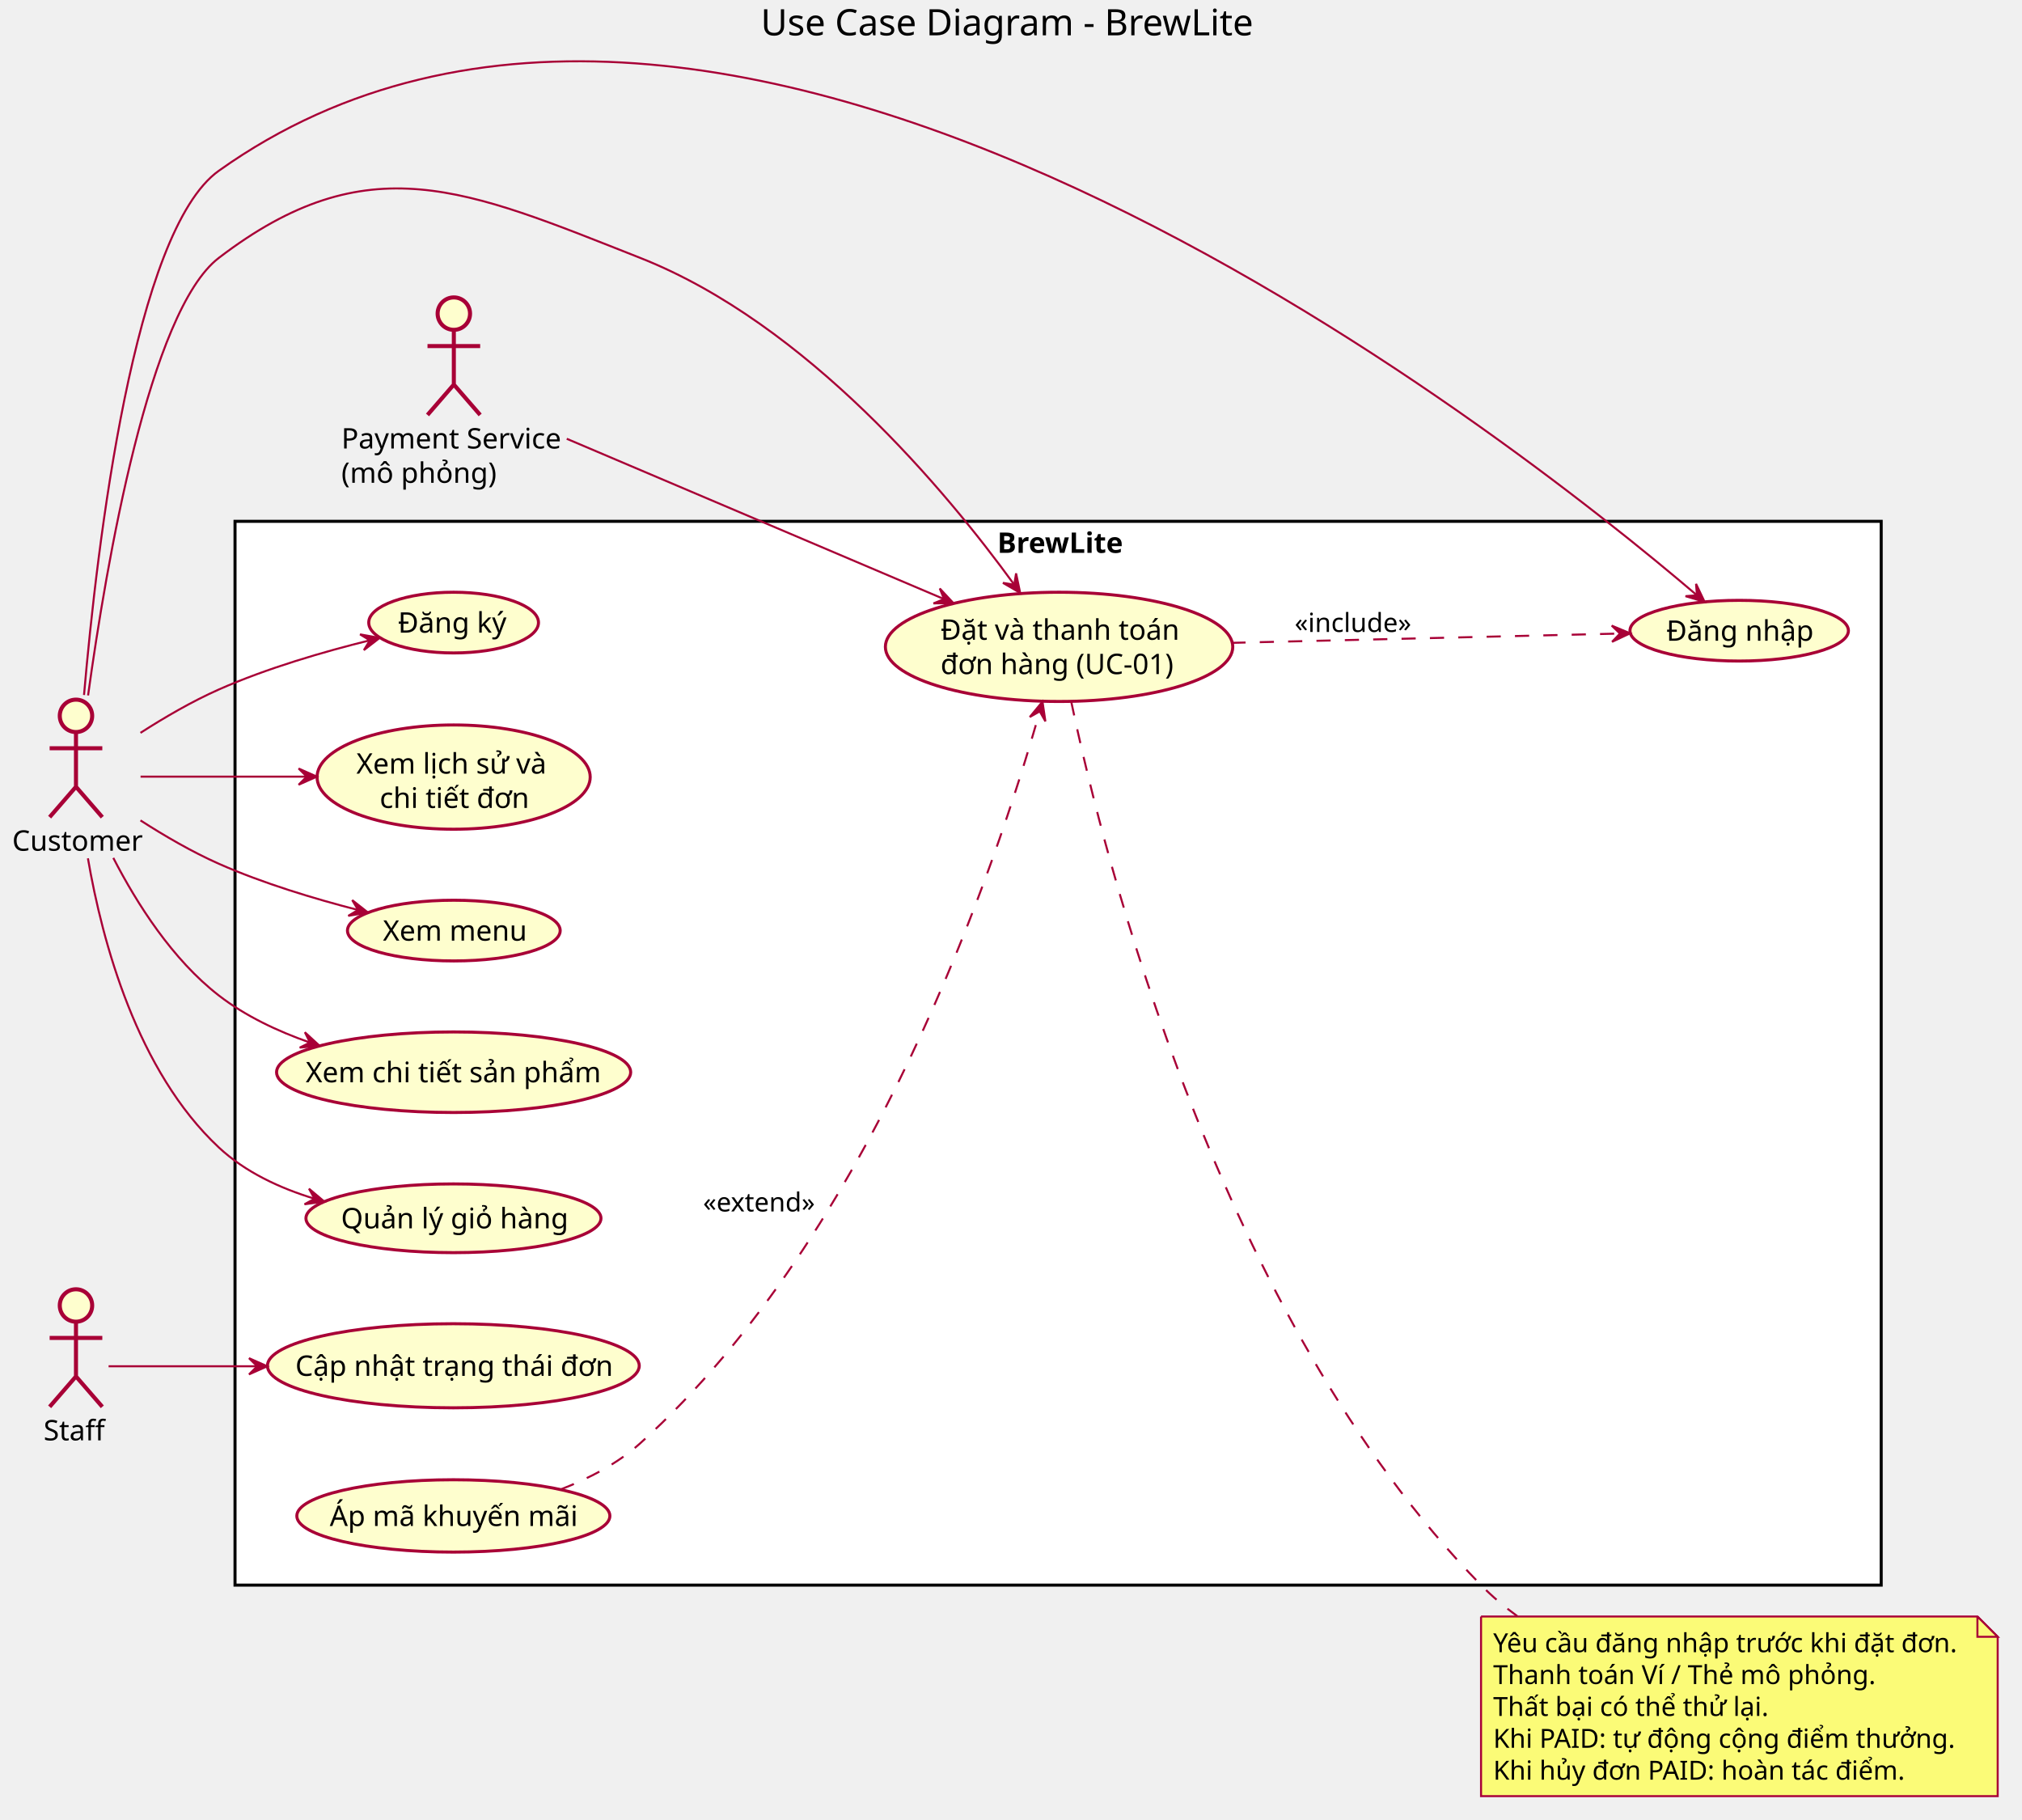
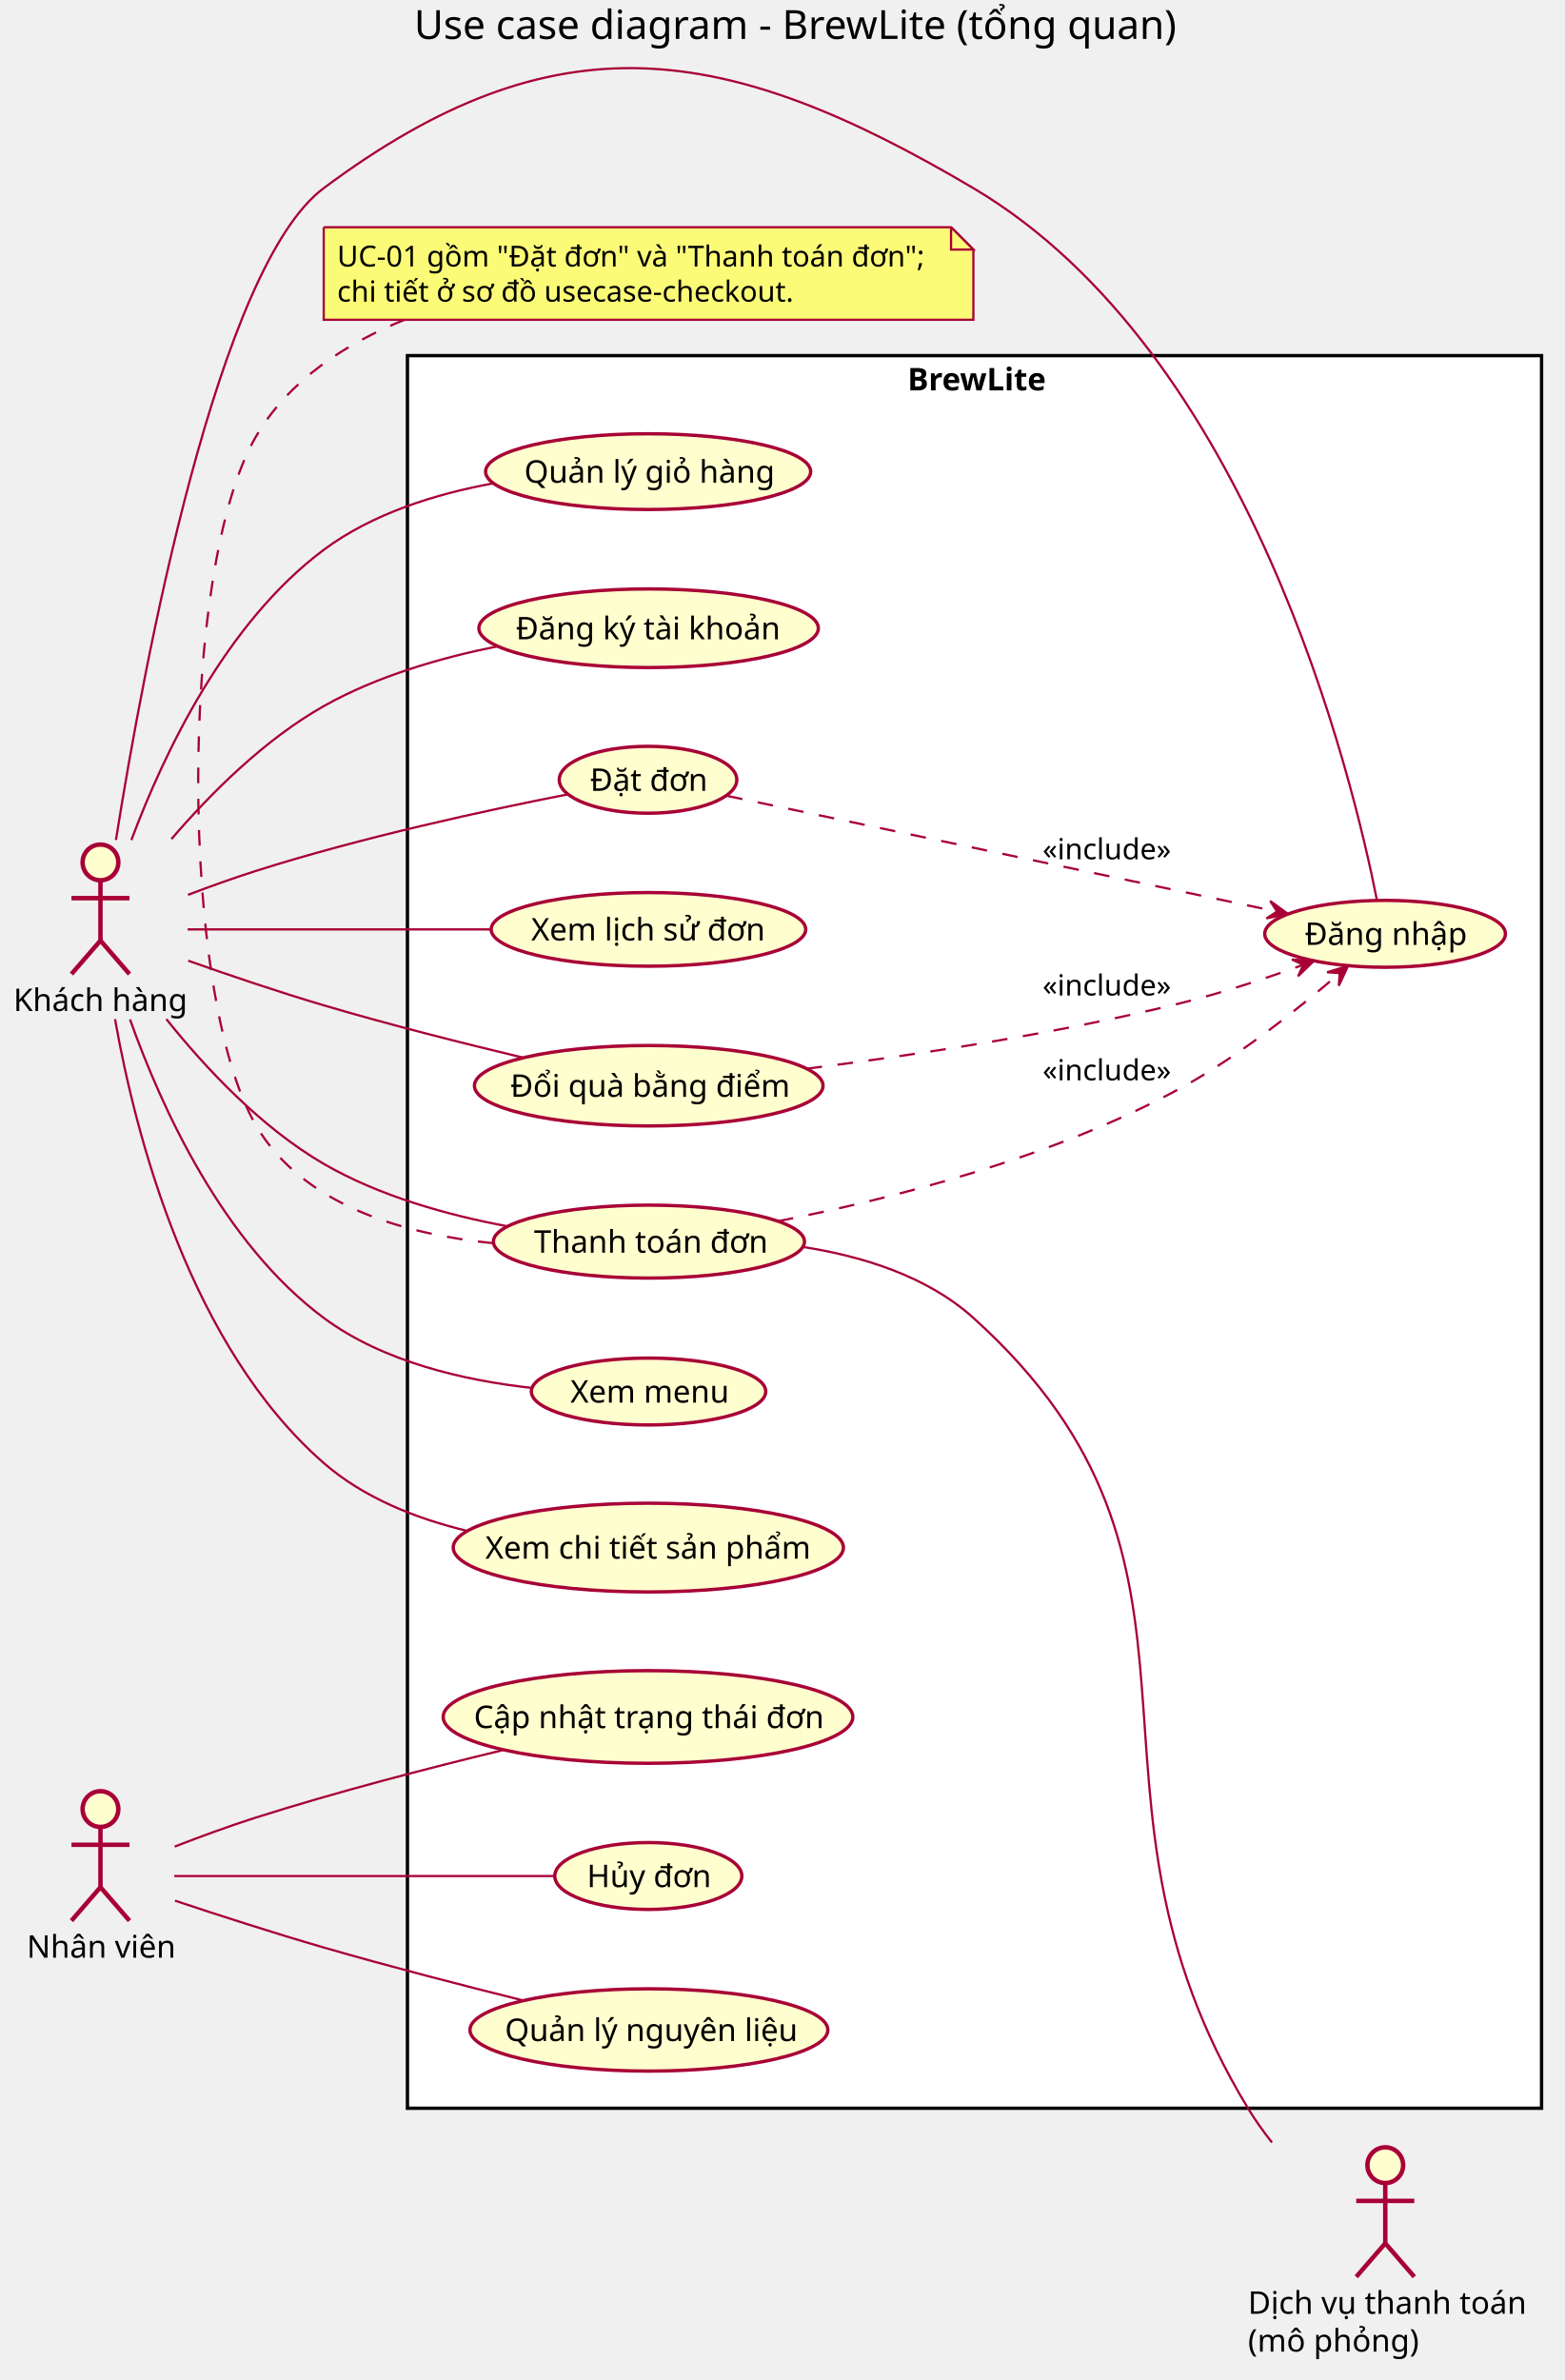
- <svg xmlns="http://www.w3.org/2000/svg" contentScriptType="application/ecmascript" contentStyleType="text/css" height="898px" preserveAspectRatio="none" style="width:998px;height:898px;" version="1.1" viewBox="0 0 998 898" width="998px" zoomAndPan="magnify">
+ <svg xmlns="http://www.w3.org/2000/svg" contentScriptType="application/ecmascript" contentStyleType="text/css" height="1066px" preserveAspectRatio="none" style="width:701px;height:1066px;" version="1.1" viewBox="0 0 701 1066" width="701px" zoomAndPan="magnify">
  <defs />
  <g>
-     <text fill="#000000" font-family="sans-serif" font-size="18" lengthAdjust="spacingAndGlyphs" textLength="253" x="375.5" y="17.438">Use Case Diagram - BrewLite</text>
-     <rect fill="#FFFFFF" height="525" style="stroke: #000000; stroke-width: 1.5;" width="812.5" x="116" y="257.279" />
-     <text fill="#000000" font-family="sans-serif" font-size="14" font-weight="bold" lengthAdjust="spacingAndGlyphs" textLength="60" x="492.25" y="272.842">BrewLite</text>
-     <ellipse cx="223.998" cy="459.257" fill="#FEFECE" rx="52.498" ry="14.978" style="stroke: #A80036; stroke-width: 1.5;" />
-     <text fill="#000000" font-family="sans-serif" font-size="14" lengthAdjust="spacingAndGlyphs" textLength="70" x="188.998" y="464.227">Xem menu</text>
-     <ellipse cx="223.894" cy="529.158" fill="#FEFECE" rx="87.394" ry="19.879" style="stroke: #A80036; stroke-width: 1.5;" />
-     <text fill="#000000" font-family="sans-serif" font-size="14" lengthAdjust="spacingAndGlyphs" textLength="146" x="150.894" y="534.128">Xem chi tiết sản phẩm</text>
-     <ellipse cx="223.812" cy="601.242" fill="#FEFECE" rx="72.812" ry="16.962" style="stroke: #A80036; stroke-width: 1.5;" />
-     <text fill="#000000" font-family="sans-serif" font-size="14" lengthAdjust="spacingAndGlyphs" textLength="111" x="168.312" y="606.211">Quản lý giỏ hàng</text>
-     <ellipse cx="223.891" cy="307.257" fill="#FEFECE" rx="41.891" ry="14.978" style="stroke: #A80036; stroke-width: 1.5;" />
-     <text fill="#000000" font-family="sans-serif" font-size="14" lengthAdjust="spacingAndGlyphs" textLength="55" x="196.391" y="312.227">Đăng ký</text>
-     <ellipse cx="858.412" cy="311.257" fill="#FEFECE" rx="53.912" ry="14.978" style="stroke: #A80036; stroke-width: 1.5;" />
-     <text fill="#000000" font-family="sans-serif" font-size="14" lengthAdjust="spacingAndGlyphs" textLength="72" x="822.412" y="316.227">Đăng nhập</text>
-     <ellipse cx="522.731" cy="319.235" fill="#FEFECE" rx="85.731" ry="26.956" style="stroke: #A80036; stroke-width: 1.5;" />
-     <text fill="#000000" font-family="sans-serif" font-size="14" lengthAdjust="spacingAndGlyphs" textLength="117" x="464.231" y="315.735">Đặt và thanh toán</text>
-     <text fill="#000000" font-family="sans-serif" font-size="14" lengthAdjust="spacingAndGlyphs" textLength="117" x="464.231" y="332.675">đơn hàng (UC-01)</text>
-     <ellipse cx="223.903" cy="383.507" fill="#FEFECE" rx="67.403" ry="25.728" style="stroke: #A80036; stroke-width: 1.5;" />
-     <text fill="#000000" font-family="sans-serif" font-size="14" lengthAdjust="spacingAndGlyphs" textLength="96" x="175.903" y="381.794">Xem lịch sử và</text>
-     <text fill="#000000" font-family="sans-serif" font-size="14" lengthAdjust="spacingAndGlyphs" textLength="73" x="187.403" y="398.733">chi tiết đơn</text>
-     <ellipse cx="223.755" cy="674.03" fill="#FEFECE" rx="91.755" ry="20.751" style="stroke: #A80036; stroke-width: 1.5;" />
-     <text fill="#000000" font-family="sans-serif" font-size="14" lengthAdjust="spacingAndGlyphs" textLength="156" x="145.755" y="679">Cập nhật trạng thái đơn</text>
-     <ellipse cx="223.759" cy="748.131" fill="#FEFECE" rx="77.259" ry="17.852" style="stroke: #A80036; stroke-width: 1.5;" />
-     <text fill="#000000" font-family="sans-serif" font-size="14" lengthAdjust="spacingAndGlyphs" textLength="122" x="162.759" y="753.101">Áp mã khuyến mãi</text>
-     <ellipse cx="37.5" cy="353.279" fill="#FEFECE" rx="8" ry="8" style="stroke: #A80036; stroke-width: 2.0;" />
-     <path d="M37.5,361.279 L37.5,388.279 M24.5,369.279 L50.5,369.279 M37.5,388.279 L24.5,403.279 M37.5,388.279 L50.5,403.279 " fill="none" style="stroke: #A80036; stroke-width: 2.0;" />
-     <text fill="#000000" font-family="sans-serif" font-size="14" lengthAdjust="spacingAndGlyphs" textLength="63" x="6" y="419.842">Customer</text>
-     <ellipse cx="37.5" cy="644.279" fill="#FEFECE" rx="8" ry="8" style="stroke: #A80036; stroke-width: 2.0;" />
-     <path d="M37.5,652.279 L37.5,679.279 M24.5,660.279 L50.5,660.279 M37.5,679.279 L24.5,694.279 M37.5,679.279 L50.5,694.279 " fill="none" style="stroke: #A80036; stroke-width: 2.0;" />
-     <text fill="#000000" font-family="sans-serif" font-size="14" lengthAdjust="spacingAndGlyphs" textLength="32" x="21.5" y="710.842">Staff</text>
-     <ellipse cx="224" cy="154.779" fill="#FEFECE" rx="8" ry="8" style="stroke: #A80036; stroke-width: 2.0;" />
-     <path d="M224,162.779 L224,189.779 M211,170.779 L237,170.779 M224,189.779 L211,204.779 M224,189.779 L237,204.779 " fill="none" style="stroke: #A80036; stroke-width: 2.0;" />
-     <text fill="#000000" font-family="sans-serif" font-size="14" lengthAdjust="spacingAndGlyphs" textLength="111" x="168.5" y="221.342">Payment Service</text>
-     <text fill="#000000" font-family="sans-serif" font-size="14" lengthAdjust="spacingAndGlyphs" textLength="76" x="168.5" y="238.281">(mô phỏng)</text>
-     <path d="M731,797.779 L731,886.427 L986,886.427 L986,807.779 L976,797.779 L731,797.779 " fill="#FBFB77" style="stroke: #A80036; stroke-width: 1.0;" />
-     <path d="M976,797.779 L976,807.779 L986,807.779 L976,797.779 " fill="#FBFB77" style="stroke: #A80036; stroke-width: 1.0;" />
-     <text fill="#000000" font-family="sans-serif" font-size="13" lengthAdjust="spacingAndGlyphs" textLength="234" x="737" y="815.373">Yêu cầu đăng nhập trước khi đặt đơn.</text>
-     <text fill="#000000" font-family="sans-serif" font-size="13" lengthAdjust="spacingAndGlyphs" textLength="194" x="737" y="831.102">Thanh toán Ví / Thẻ mô phỏng.</text>
-     <text fill="#000000" font-family="sans-serif" font-size="13" lengthAdjust="spacingAndGlyphs" textLength="137" x="737" y="846.832">Thất bại có thể thử lại.</text>
-     <text fill="#000000" font-family="sans-serif" font-size="13" lengthAdjust="spacingAndGlyphs" textLength="230" x="737" y="862.562">Khi PAID: tự động cộng điểm thưởng.</text>
-     <text fill="#000000" font-family="sans-serif" font-size="13" lengthAdjust="spacingAndGlyphs" textLength="207" x="737" y="878.291">Khi hủy đơn PAID: hoàn tác điểm.</text>
-     <path d="M69.33,404.879 C81.04,412.409 94.77,420.419 108,426.279 C129.8,435.929 155.18,443.559 176.54,449.049 " fill="none" id="Customer-UC_Menu" style="stroke: #A80036; stroke-width: 1.0;" />
-     <polygon fill="#A80036" points="181.59,450.319,173.85,444.229,176.744,449.09,171.883,451.983,181.59,450.319" style="stroke: #A80036; stroke-width: 1.0;" />
-     <path d="M55.92,423.379 C67.66,446.169 85.17,473.599 108,491.279 C121.11,501.429 137.05,508.939 152.83,514.459 " fill="none" id="Customer-UC_Detail" style="stroke: #A80036; stroke-width: 1.0;" />
-     <polygon fill="#A80036" points="157.73,516.109,150.481,509.442,152.992,514.511,147.924,517.023,157.73,516.109" style="stroke: #A80036; stroke-width: 1.0;" />
-     <path d="M43.39,423.589 C50.53,464.999 67.65,528.569 108,566.279 C121.03,578.459 138.18,586.409 155.24,591.589 " fill="none" id="Customer-UC_Cart" style="stroke: #A80036; stroke-width: 1.0;" />
-     <polygon fill="#A80036" points="160.05,592.979,152.513,586.64,155.246,591.592,150.294,594.326,160.05,592.979" style="stroke: #A80036; stroke-width: 1.0;" />
-     <path d="M69.33,361.679 C81.04,354.149 94.77,346.139 108,340.279 C131.84,329.729 159.94,321.589 182.4,316.039 " fill="none" id="Customer-UC_Register" style="stroke: #A80036; stroke-width: 1.0;" />
-     <polygon fill="#A80036" points="187.4,314.819,177.708,313.068,182.543,316.005,179.605,320.84,187.4,314.819" style="stroke: #A80036; stroke-width: 1.0;" />
-     <path d="M41.47,342.999 C47.93,268.509 66.16,114.069 108,84.279 C356.54,-92.701 745.29,215.049 837.44,293.679 " fill="none" id="Customer-UC_Login" style="stroke: #A80036; stroke-width: 1.0;" />
-     <polygon fill="#A80036" points="841.35,297.039,837.12,288.145,837.554,293.785,831.913,294.219,841.35,297.039" style="stroke: #A80036; stroke-width: 1.0;" />
-     <path d="M43.47,343.209 C52.48,277.979 73.8,153.439 108,127.279 C181.43,71.119 230,93.359 316,127.279 C398.5,159.819 467.38,242.849 500.44,288.329 " fill="none" id="Customer-UC_Checkout" style="stroke: #A80036; stroke-width: 1.0;" />
-     <polygon fill="#A80036" points="503.53,292.609,501.506,282.971,500.604,288.555,495.019,287.653,503.53,292.609" style="stroke: #A80036; stroke-width: 1.0;" />
-     <path d="M69.38,383.279 C91.69,383.279 122.76,383.279 151.13,383.279 " fill="none" id="Customer-UC_History" style="stroke: #A80036; stroke-width: 1.0;" />
-     <polygon fill="#A80036" points="156.39,383.279,147.39,379.279,151.39,383.279,147.39,387.279,156.39,383.279" style="stroke: #A80036; stroke-width: 1.0;" />
-     <path d="M53.6,674.279 C70.13,674.279 98.09,674.279 126.58,674.279 " fill="none" id="Staff-UC_Status" style="stroke: #A80036; stroke-width: 1.0;" />
-     <polygon fill="#A80036" points="131.91,674.279,122.91,670.279,126.91,674.279,122.91,678.279,131.91,674.279" style="stroke: #A80036; stroke-width: 1.0;" />
-     <path d="M279.73,216.539 C332.68,239.039 412.53,272.969 465.81,295.609 " fill="none" id="PAY-UC_Checkout" style="stroke: #A80036; stroke-width: 1.0;" />
-     <polygon fill="#A80036" points="470.56,297.629,463.844,290.425,465.959,295.672,460.712,297.786,470.56,297.629" style="stroke: #A80036; stroke-width: 1.0;" />
-     <path d="M607.78,317.259 C667.69,315.829 746.6,313.939 799.54,312.669 " fill="none" id="UC_Checkout-UC_Login" style="stroke: #A80036; stroke-width: 1.0; stroke-dasharray: 7.0,7.0;" />
-     <polygon fill="#A80036" points="804.58,312.549,795.491,308.756,799.581,312.664,795.674,316.754,804.58,312.549" style="stroke: #A80036; stroke-width: 1.0;" />
-     <text fill="#000000" font-family="sans-serif" font-size="13" lengthAdjust="spacingAndGlyphs" textLength="61" x="639" y="311.873">«include»</text>
-     <path d="M276.78,735.039 C290.66,729.659 304.89,722.279 316,712.279 C431.12,608.659 492.21,425.209 513.1,351.379 " fill="none" id="UC_Promo-UC_Checkout" style="stroke: #A80036; stroke-width: 1.0; stroke-dasharray: 7.0,7.0;" />
-     <polygon fill="#A80036" points="514.54,346.259,508.269,353.854,513.197,351.075,515.975,356.003,514.54,346.259" style="stroke: #A80036; stroke-width: 1.0;" />
-     <text fill="#000000" font-family="sans-serif" font-size="13" lengthAdjust="spacingAndGlyphs" textLength="59" x="347" y="597.873">«extend»</text>
-     <path d="M528.72,346.229 C545.01,423.749 601.77,650.239 731,782.279 C736.44,787.839 742.5,792.949 748.93,797.629 " fill="none" id="UC_Checkout-GMN63" style="stroke: #A80036; stroke-width: 1.0; stroke-dasharray: 7.0,7.0;" />
+     <text fill="#000000" font-family="sans-serif" font-size="18" lengthAdjust="spacingAndGlyphs" textLength="354" x="185.5" y="17.438">Use case diagram - BrewLite (tổng quan)</text>
+     <rect fill="#FFFFFF" height="785" style="stroke: #000000; stroke-width: 1.5;" width="508" x="182.5" y="159.279" />
+     <text fill="#000000" font-family="sans-serif" font-size="14" font-weight="bold" lengthAdjust="spacingAndGlyphs" textLength="60" x="406.5" y="174.842">BrewLite</text>
+     <ellipse cx="290.498" cy="623.257" fill="#FEFECE" rx="52.498" ry="14.978" style="stroke: #A80036; stroke-width: 1.5;" />
+     <text fill="#000000" font-family="sans-serif" font-size="14" lengthAdjust="spacingAndGlyphs" textLength="70" x="255.498" y="628.227">Xem menu</text>
+     <ellipse cx="290.394" cy="693.158" fill="#FEFECE" rx="87.394" ry="19.879" style="stroke: #A80036; stroke-width: 1.5;" />
+     <text fill="#000000" font-family="sans-serif" font-size="14" lengthAdjust="spacingAndGlyphs" textLength="146" x="217.394" y="698.128">Xem chi tiết sản phẩm</text>
+     <ellipse cx="290.312" cy="211.242" fill="#FEFECE" rx="72.812" ry="16.962" style="stroke: #A80036; stroke-width: 1.5;" />
+     <text fill="#000000" font-family="sans-serif" font-size="14" lengthAdjust="spacingAndGlyphs" textLength="111" x="234.812" y="216.211">Quản lý giỏ hàng</text>
+     <ellipse cx="290.532" cy="281.386" fill="#FEFECE" rx="76.032" ry="17.606" style="stroke: #A80036; stroke-width: 1.5;" />
+     <text fill="#000000" font-family="sans-serif" font-size="14" lengthAdjust="spacingAndGlyphs" textLength="119" x="231.032" y="286.355">Đăng ký tài khoản</text>
+     <ellipse cx="620.412" cy="418.257" fill="#FEFECE" rx="53.912" ry="14.978" style="stroke: #A80036; stroke-width: 1.5;" />
+     <text fill="#000000" font-family="sans-serif" font-size="14" lengthAdjust="spacingAndGlyphs" textLength="72" x="584.412" y="423.227">Đăng nhập</text>
+     <ellipse cx="290.27" cy="349.257" fill="#FEFECE" rx="39.77" ry="14.978" style="stroke: #A80036; stroke-width: 1.5;" />
+     <text fill="#000000" font-family="sans-serif" font-size="14" lengthAdjust="spacingAndGlyphs" textLength="52" x="264.27" y="354.227">Đặt đơn</text>
+     <ellipse cx="290.676" cy="556.114" fill="#FEFECE" rx="69.676" ry="16.335" style="stroke: #A80036; stroke-width: 1.5;" />
+     <text fill="#000000" font-family="sans-serif" font-size="14" lengthAdjust="spacingAndGlyphs" textLength="103" x="239.176" y="561.084">Thanh toán đơn</text>
+     <ellipse cx="290.451" cy="416.269" fill="#FEFECE" rx="70.451" ry="16.49" style="stroke: #A80036; stroke-width: 1.5;" />
+     <text fill="#000000" font-family="sans-serif" font-size="14" lengthAdjust="spacingAndGlyphs" textLength="105" x="237.951" y="421.239">Xem lịch sử đơn</text>
+     <ellipse cx="290.583" cy="486.296" fill="#FEFECE" rx="78.083" ry="18.017" style="stroke: #A80036; stroke-width: 1.5;" />
+     <text fill="#000000" font-family="sans-serif" font-size="14" lengthAdjust="spacingAndGlyphs" textLength="124" x="228.583" y="491.266">Đổi quà bằng điểm</text>
+     <ellipse cx="290.255" cy="769.03" fill="#FEFECE" rx="91.755" ry="20.751" style="stroke: #A80036; stroke-width: 1.5;" />
+     <text fill="#000000" font-family="sans-serif" font-size="14" lengthAdjust="spacingAndGlyphs" textLength="156" x="212.255" y="774">Cập nhật trạng thái đơn</text>
+     <ellipse cx="290.391" cy="840.257" fill="#FEFECE" rx="41.891" ry="14.978" style="stroke: #A80036; stroke-width: 1.5;" />
+     <text fill="#000000" font-family="sans-serif" font-size="14" lengthAdjust="spacingAndGlyphs" textLength="55" x="262.891" y="845.227">Hủy đơn</text>
+     <ellipse cx="290.66" cy="909.211" fill="#FEFECE" rx="80.16" ry="18.432" style="stroke: #A80036; stroke-width: 1.5;" />
+     <text fill="#000000" font-family="sans-serif" font-size="14" lengthAdjust="spacingAndGlyphs" textLength="129" x="226.16" y="914.181">Quản lý nguyên liệu</text>
+     <ellipse cx="45" cy="386.279" fill="#FEFECE" rx="8" ry="8" style="stroke: #A80036; stroke-width: 2.0;" />
+     <path d="M45,394.279 L45,421.279 M32,402.279 L58,402.279 M45,421.279 L32,436.279 M45,421.279 L58,436.279 " fill="none" style="stroke: #A80036; stroke-width: 2.0;" />
+     <text fill="#000000" font-family="sans-serif" font-size="14" lengthAdjust="spacingAndGlyphs" textLength="78" x="6" y="452.842">Khách hàng</text>
+     <ellipse cx="45" cy="810.279" fill="#FEFECE" rx="8" ry="8" style="stroke: #A80036; stroke-width: 2.0;" />
+     <path d="M45,818.279 L45,845.279 M32,826.279 L58,826.279 M45,845.279 L32,860.279 M45,845.279 L58,860.279 " fill="none" style="stroke: #A80036; stroke-width: 2.0;" />
+     <text fill="#000000" font-family="sans-serif" font-size="14" lengthAdjust="spacingAndGlyphs" textLength="66" x="12" y="876.842">Nhân viên</text>
+     <ellipse cx="620.5" cy="969.779" fill="#FEFECE" rx="8" ry="8" style="stroke: #A80036; stroke-width: 2.0;" />
+     <path d="M620.5,977.779 L620.5,1004.779 M607.5,985.779 L633.5,985.779 M620.5,1004.779 L607.5,1019.779 M620.5,1004.779 L633.5,1019.779 " fill="none" style="stroke: #A80036; stroke-width: 2.0;" />
+     <text fill="#000000" font-family="sans-serif" font-size="14" lengthAdjust="spacingAndGlyphs" textLength="123" x="559" y="1036.342">Dịch vụ thanh toán</text>
+     <text fill="#000000" font-family="sans-serif" font-size="14" lengthAdjust="spacingAndGlyphs" textLength="76" x="559" y="1053.281">(mô phỏng)</text>
+     <path d="M145,101.779 L145,143.238 L436,143.238 L436,111.779 L426,101.779 L145,101.779 " fill="#FBFB77" style="stroke: #A80036; stroke-width: 1.0;" />
+     <path d="M426,101.779 L426,111.779 L436,111.779 L426,101.779 " fill="#FBFB77" style="stroke: #A80036; stroke-width: 1.0;" />
+     <text fill="#000000" font-family="sans-serif" font-size="13" lengthAdjust="spacingAndGlyphs" textLength="270" x="151" y="119.373">UC-01 gồm "Đặt đơn" và "Thanh toán đơn";</text>
+     <text fill="#000000" font-family="sans-serif" font-size="13" lengthAdjust="spacingAndGlyphs" textLength="215" x="151" y="135.102">chi tiết ở sơ đồ usecase-checkout.</text>
+     <path d="M58.23,456.589 C72.51,496.689 100.08,556.909 145,590.279 C171.75,610.149 208.41,618.369 238.11,621.629 " fill="none" id="Customer-UC_Menu" style="stroke: #A80036; stroke-width: 1.0;" />
+     <path d="M51.52,456.479 C60.99,509.829 85.45,603.299 145,655.279 C162.88,670.889 186.44,680.189 209.33,685.709 " fill="none" id="Customer-UC_Detail" style="stroke: #A80036; stroke-width: 1.0;" />
+     <path d="M58.84,376.269 C73.47,337.179 101.19,278.939 145,246.279 C166.73,230.079 194.94,221.279 220.67,216.539 " fill="none" id="Customer-UC_Cart" style="stroke: #A80036; stroke-width: 1.0;" />
+     <path d="M76.78,375.819 C94.57,355.099 118.62,331.169 145,316.279 C168.71,302.889 197.42,294.589 222.98,289.459 " fill="none" id="Customer-UC_Register" style="stroke: #A80036; stroke-width: 1.0;" />
+     <path d="M51.93,376.229 C64.73,295.849 97.68,119.549 145,84.279 C248.7,6.989 324.69,18.429 436,84.279 C560.14,157.719 605.92,348.279 616.78,403.239 " fill="none" id="Customer-UC_Login" style="stroke: #A80036; stroke-width: 1.0;" />
+     <path d="M84.21,400.799 C93.86,397.139 104.25,393.389 114,390.279 C161.84,375.009 218.68,362.769 254.43,355.769 " fill="none" id="Customer-UC_Order" style="stroke: #A80036; stroke-width: 1.0;" />
+     <path d="M74.49,456.439 C92.33,478.719 117.16,505.109 145,521.279 C170,535.799 200.78,544.309 227.5,549.299 " fill="none" id="Customer-UC_Pay" style="stroke: #A80036; stroke-width: 1.0;" />
+     <path d="M84.05,416.279 C120.3,416.279 175.73,416.279 219.89,416.279 " fill="none" id="Customer-UC_History" style="stroke: #A80036; stroke-width: 1.0;" />
+     <path d="M84.3,430.299 C102.56,436.759 124.78,444.299 145,450.279 C174.26,458.929 207.24,467.249 234.3,473.719 " fill="none" id="Customer-UC_Redeem" style="stroke: #A80036; stroke-width: 1.0;" />
+     <path d="M78.25,827.089 C89.47,822.729 102.2,818.039 114,814.279 C150.27,802.739 191.46,792.049 224.82,783.989 " fill="none" id="Staff-UC_Status" style="stroke: #A80036; stroke-width: 1.0;" />
+     <path d="M78.08,840.279 C121.86,840.279 200.35,840.279 248.39,840.279 " fill="none" id="Staff-UC_Cancel" style="stroke: #A80036; stroke-width: 1.0;" />
+     <path d="M78.39,851.309 C97.65,857.729 122.62,865.799 145,872.279 C174.35,880.769 207.35,889.299 234.39,896.019 " fill="none" id="Staff-UC_Stock" style="stroke: #A80036; stroke-width: 1.0;" />
+     <path d="M359.45,558.489 C386.11,562.589 415.23,571.549 436,590.279 C559.7,701.819 472.53,801.919 559,944.279 C562.18,949.509 565.83,954.659 569.75,959.639 " fill="none" id="UC_Pay-PAY" style="stroke: #A80036; stroke-width: 1.0;" />
+     <path d="M325.67,356.469 C384.44,368.829 504.78,394.149 571.78,408.239 " fill="none" id="UC_Order-UC_Login" style="stroke: #A80036; stroke-width: 1.0; stroke-dasharray: 7.0,7.0;" />
+     <polygon fill="#A80036" points="576.91,409.319,568.943,403.529,572.02,408.276,567.273,411.352,576.91,409.319" style="stroke: #A80036; stroke-width: 1.0;" />
+     <text fill="#000000" font-family="sans-serif" font-size="13" lengthAdjust="spacingAndGlyphs" textLength="61" x="467" y="384.873">«include»</text>
+     <path d="M348.41,546.989 C398.28,537.189 471.57,518.729 529,487.279 C555.42,472.809 582.47,451.099 600.03,435.909 " fill="none" id="UC_Pay-UC_Login" style="stroke: #A80036; stroke-width: 1.0; stroke-dasharray: 7.0,7.0;" />
+     <polygon fill="#A80036" points="603.85,432.579,594.437,435.475,600.08,435.864,599.692,441.507,603.85,432.579" style="stroke: #A80036; stroke-width: 1.0;" />
+     <text fill="#000000" font-family="sans-serif" font-size="13" lengthAdjust="spacingAndGlyphs" textLength="61" x="467" y="483.873">«include»</text>
+     <path d="M361.25,478.679 C408.92,472.699 473.3,463.049 529,449.279 C547.26,444.769 567.09,438.179 583.51,432.229 " fill="none" id="UC_Redeem-UC_Login" style="stroke: #A80036; stroke-width: 1.0; stroke-dasharray: 7.0,7.0;" />
+     <polygon fill="#A80036" points="588.49,430.409,578.663,429.762,583.797,432.135,581.424,437.27,588.49,430.409" style="stroke: #A80036; stroke-width: 1.0;" />
+     <text fill="#000000" font-family="sans-serif" font-size="13" lengthAdjust="spacingAndGlyphs" textLength="61" x="467" y="445.873">«include»</text>
+     <path d="M221.02,556.849 C181.38,552.919 135.51,540.059 114.5,503.779 C80.2,444.549 80.2,255.009 114.5,195.779 C129.19,170.419 154.75,153.809 181.92,142.929 " fill="none" id="UC_Pay-GMN34" style="stroke: #A80036; stroke-width: 1.0; stroke-dasharray: 7.0,7.0;" />
  </g>
</svg>
